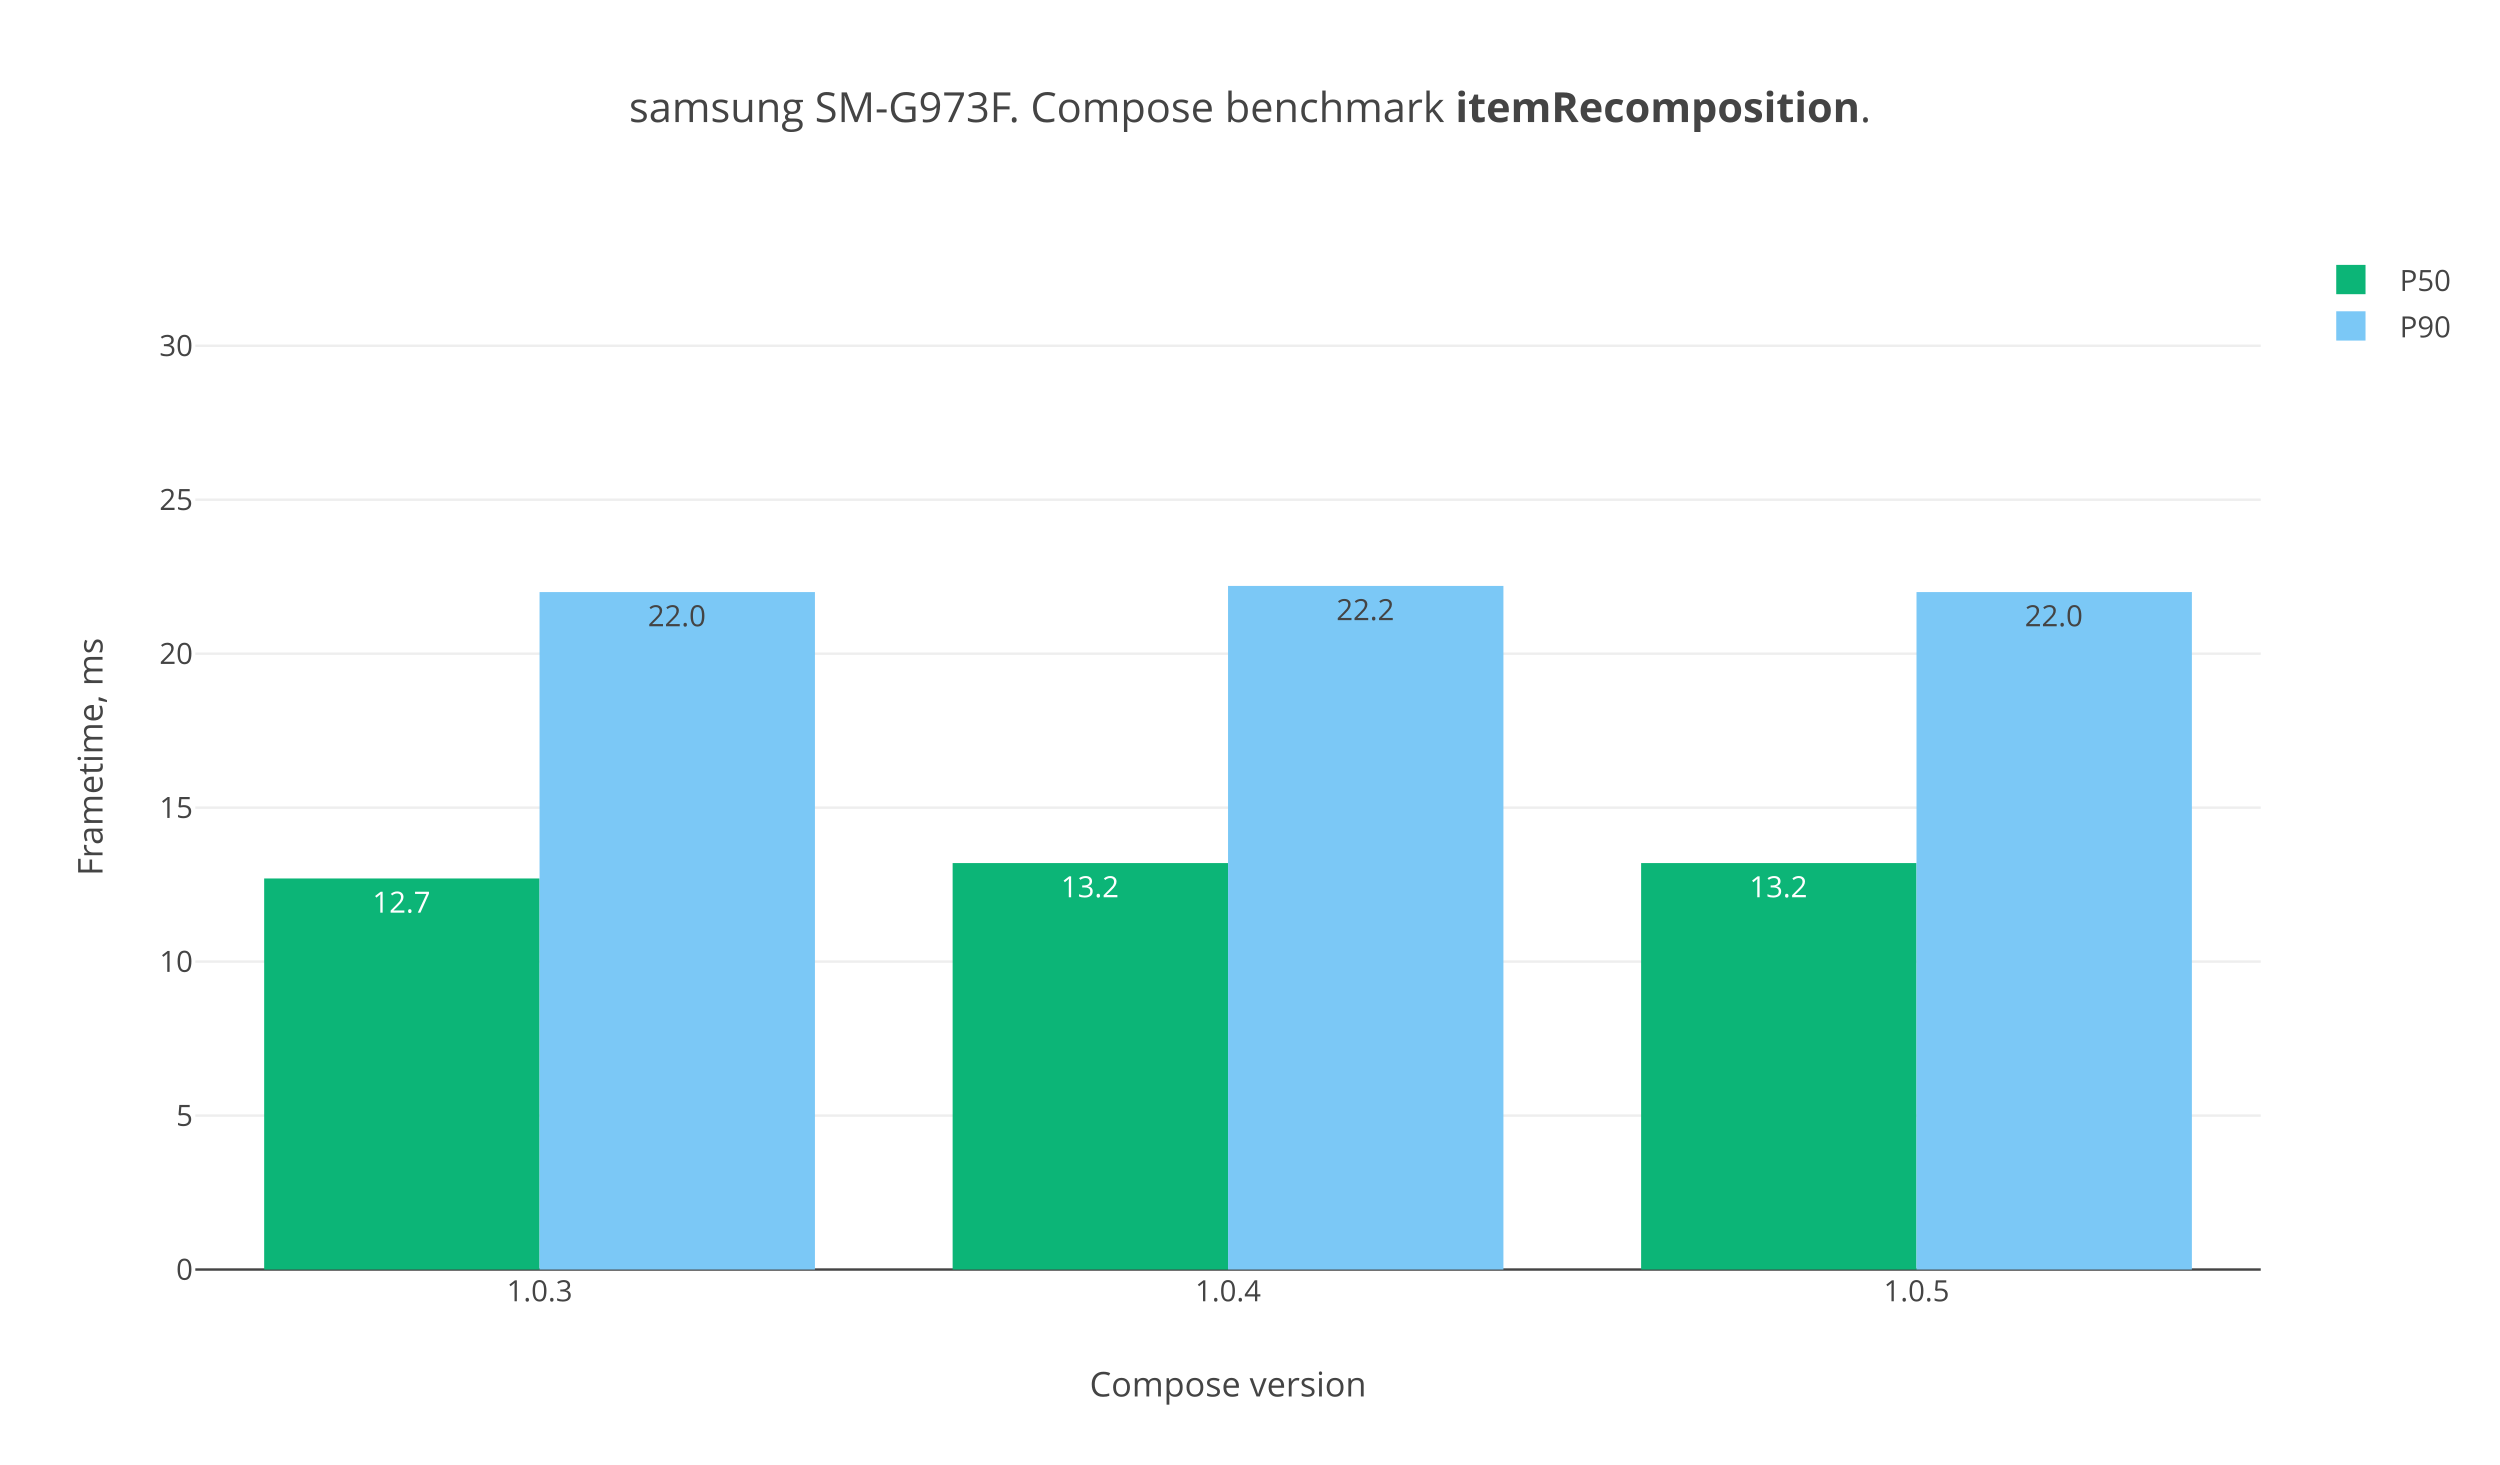
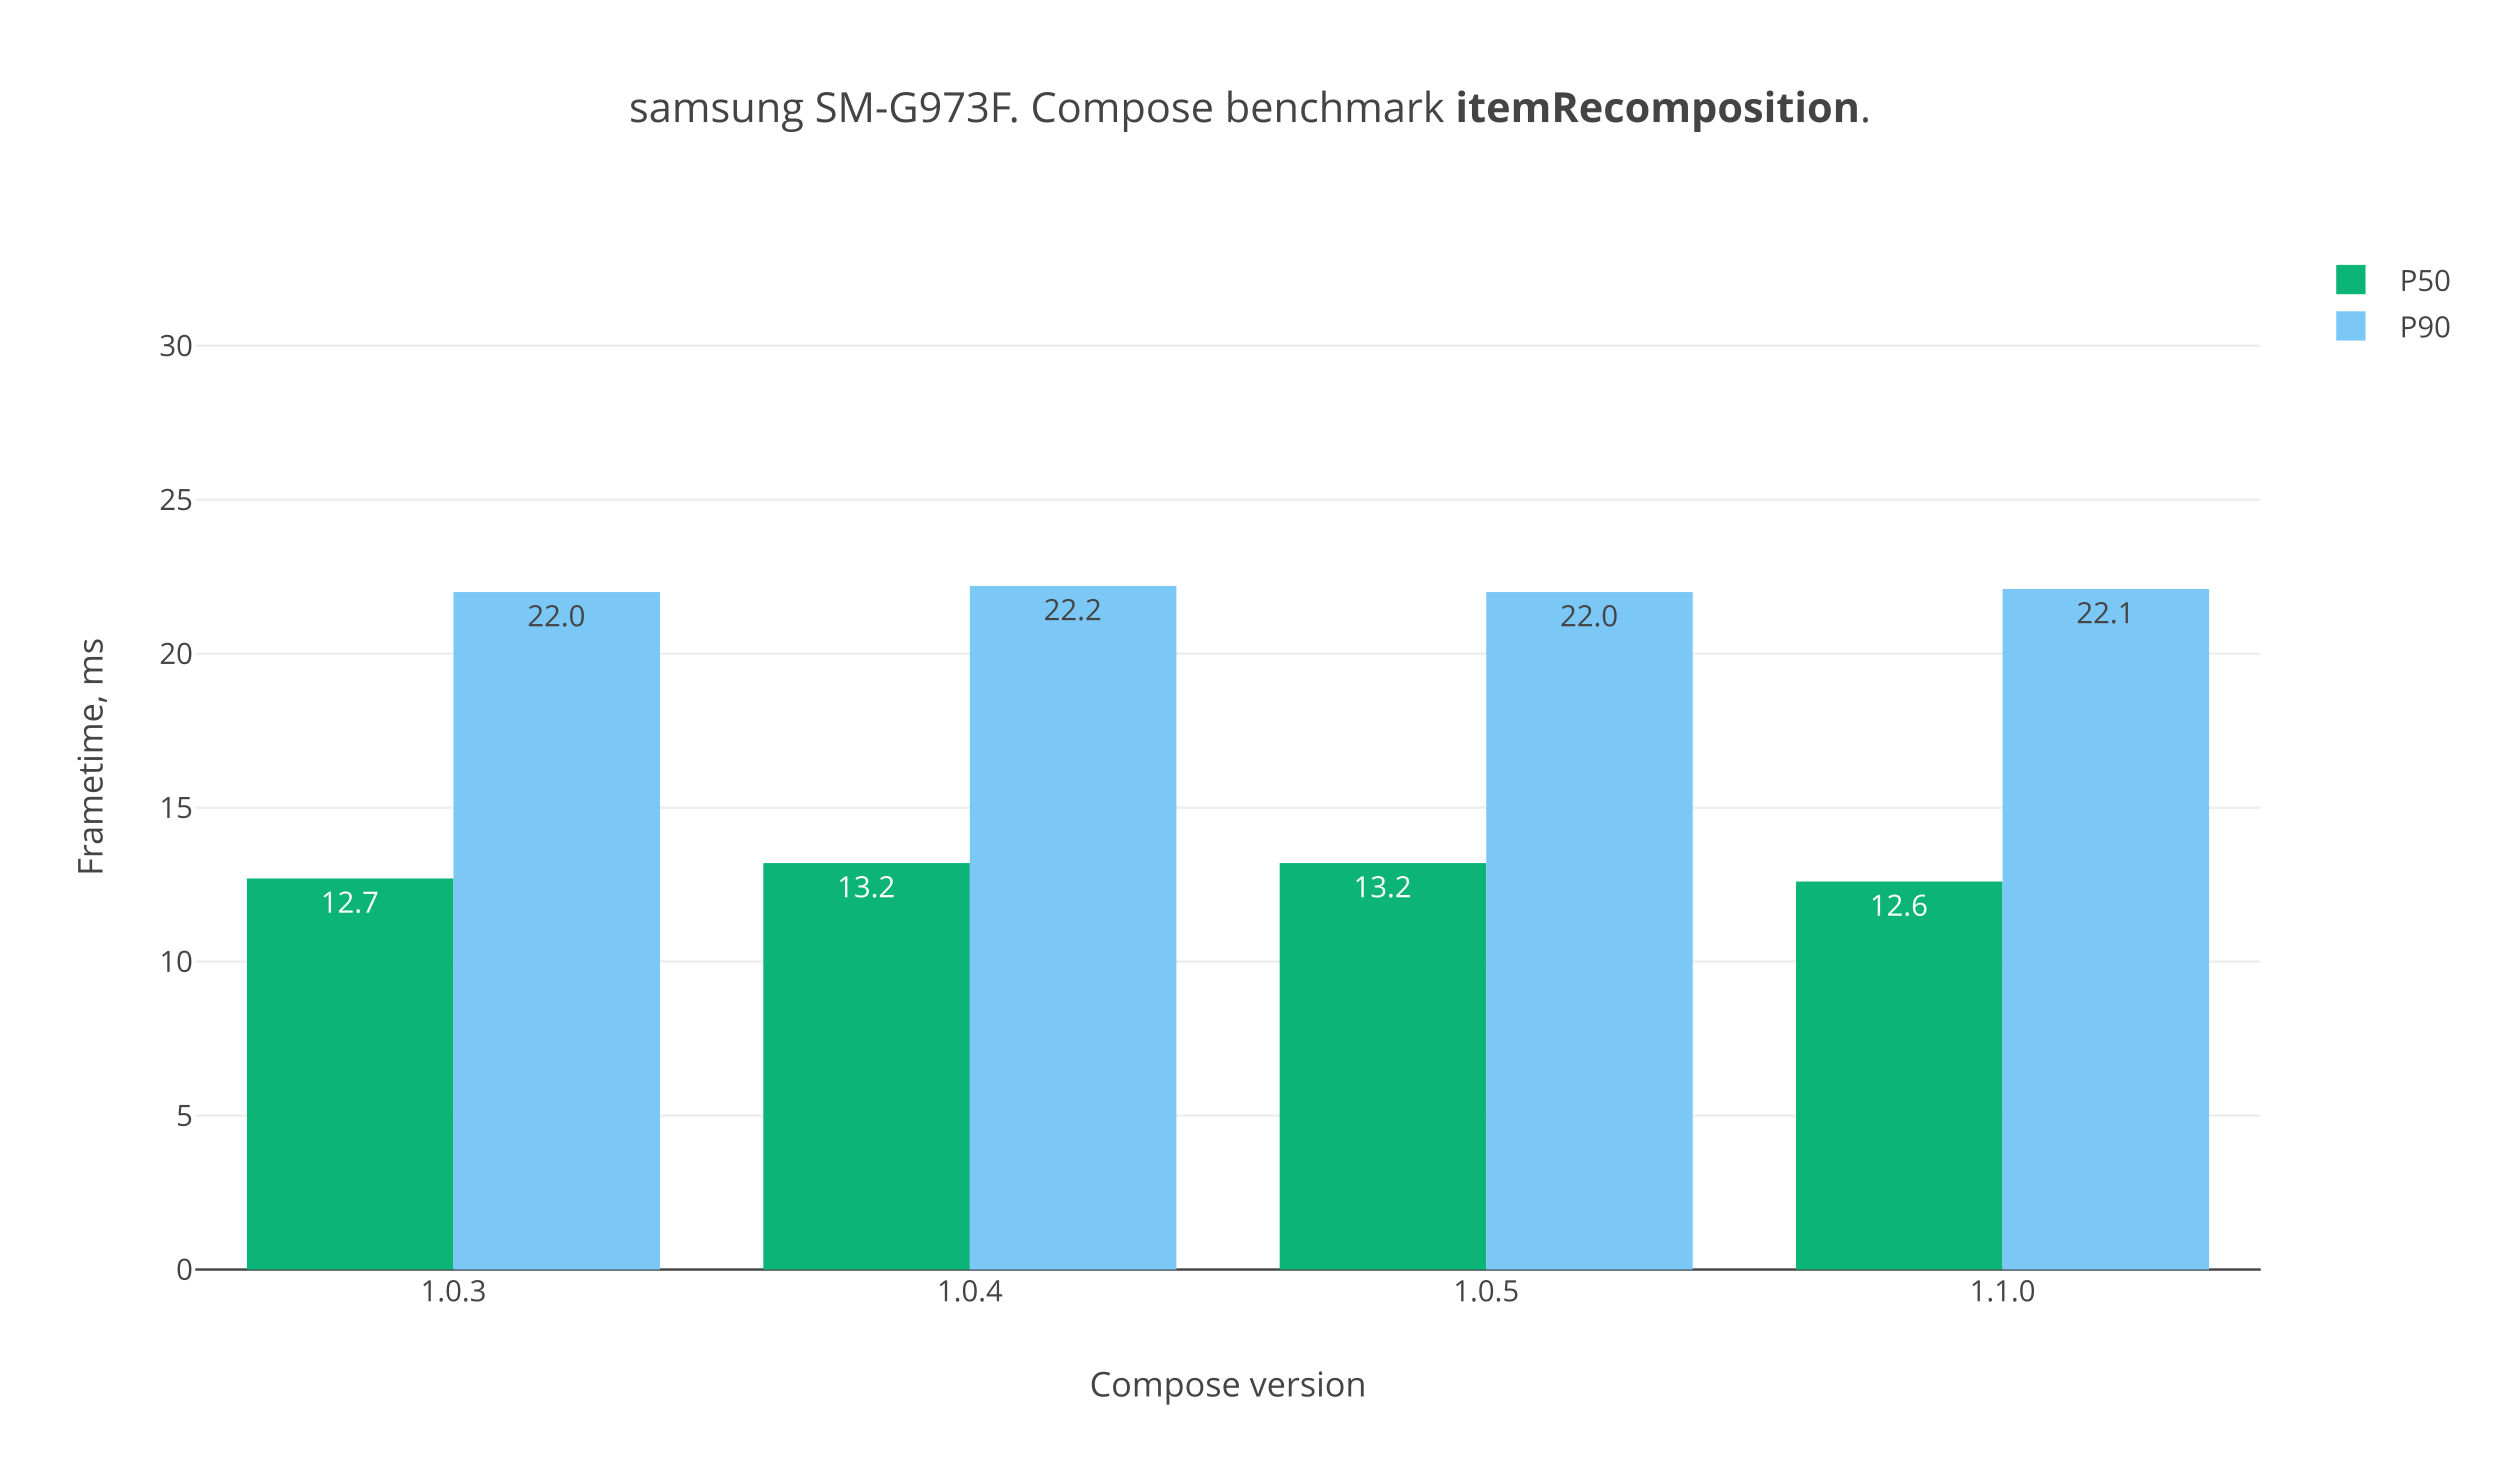
<svg xmlns="http://www.w3.org/2000/svg" class="main-svg" width="1024" height="600" style="" viewBox="0 0 1024 600">
  <rect x="0" y="0" width="1024" height="600" style="fill: rgb(255, 255, 255); fill-opacity: 1;" />
-   <defs id="defs-640f5c">
+   <defs id="defs-8ca318">
    <g class="clips">
-       <clipPath id="clip640f5cxyplot" class="plotclip">
+       <clipPath id="clip8ca318xyplot" class="plotclip">
        <rect width="846" height="420" />
      </clipPath>
-       <clipPath class="axesclip" id="clip640f5cx">
+       <clipPath class="axesclip" id="clip8ca318x">
        <rect x="80" y="0" width="846" height="600" />
      </clipPath>
-       <clipPath class="axesclip" id="clip640f5cy">
+       <clipPath class="axesclip" id="clip8ca318y">
        <rect x="0" y="100" width="1024" height="420" />
      </clipPath>
-       <clipPath class="axesclip" id="clip640f5cxy">
+       <clipPath class="axesclip" id="clip8ca318xy">
        <rect x="80" y="100" width="846" height="420" />
      </clipPath>
    </g>
    <g class="gradients" />
  </defs>
  <g class="bglayer" />
  <g class="layer-below">
    <g class="imagelayer" />
    <g class="shapelayer" />
  </g>
  <g class="cartesianlayer">
    <g class="subplot xy">
      <g class="layer-subplot">
        <g class="shapelayer" />
        <g class="imagelayer" />
      </g>
      <g class="gridlayer">
        <g class="x" />
        <g class="y">
          <path class="ygrid crisp" transform="translate(0,456.94)" d="M80,0h846" style="stroke: rgb(238, 238, 238); stroke-opacity: 1; stroke-width: 1px;" />
          <path class="ygrid crisp" transform="translate(0,393.87)" d="M80,0h846" style="stroke: rgb(238, 238, 238); stroke-opacity: 1; stroke-width: 1px;" />
          <path class="ygrid crisp" transform="translate(0,330.81)" d="M80,0h846" style="stroke: rgb(238, 238, 238); stroke-opacity: 1; stroke-width: 1px;" />
          <path class="ygrid crisp" transform="translate(0,267.75)" d="M80,0h846" style="stroke: rgb(238, 238, 238); stroke-opacity: 1; stroke-width: 1px;" />
          <path class="ygrid crisp" transform="translate(0,204.68)" d="M80,0h846" style="stroke: rgb(238, 238, 238); stroke-opacity: 1; stroke-width: 1px;" />
          <path class="ygrid crisp" transform="translate(0,141.62)" d="M80,0h846" style="stroke: rgb(238, 238, 238); stroke-opacity: 1; stroke-width: 1px;" />
        </g>
      </g>
      <g class="zerolinelayer">
        <path class="yzl zl crisp" transform="translate(0,520)" d="M80,0h846" style="stroke: rgb(68, 68, 68); stroke-opacity: 1; stroke-width: 1px;" />
      </g>
      <path class="xlines-below" />
      <path class="ylines-below" />
      <g class="overlines-below" />
      <g class="xaxislayer-below" />
      <g class="yaxislayer-below" />
      <g class="overaxes-below" />
-       <g class="plot" transform="translate(80,100)" clip-path="url('#clip640f5cxyplot')">
+       <g class="plot" transform="translate(80,100)" clip-path="url('#clip8ca318xyplot')">
        <g class="barlayer mlayer">
          <g class="trace bars" style="opacity: 1;">
            <g class="points">
              <g class="point">
-                 <path d="M28.2,420V259.82H141V420Z" style="vector-effect: non-scaling-stroke; opacity: 1; stroke-width: 0px; fill: rgb(12, 181, 119); fill-opacity: 1;" />
-                 <text class="bartext bartext-inside" text-anchor="middle" data-notex="1" x="0" y="0" style="font-family: 'Open Sans', verdana, arial, sans-serif; font-size: 12px; fill: rgb(255, 255, 255); fill-opacity: 1; white-space: pre;" transform="translate(84.43594,273.82)">12.7</text>
-               </g>
-               <g class="point">
-                 <path d="M310.2,420V253.51H423V420Z" style="vector-effect: non-scaling-stroke; opacity: 1; stroke-width: 0px; fill: rgb(12, 181, 119); fill-opacity: 1;" />
-                 <text class="bartext bartext-inside" text-anchor="middle" data-notex="1" x="0" y="0" style="font-family: 'Open Sans', verdana, arial, sans-serif; font-size: 12px; fill: rgb(255, 255, 255); fill-opacity: 1; white-space: pre;" transform="translate(366.4359,267.51)">13.2</text>
-               </g>
-               <g class="point">
-                 <path d="M592.2,420V253.51H705V420Z" style="vector-effect: non-scaling-stroke; opacity: 1; stroke-width: 0px; fill: rgb(12, 181, 119); fill-opacity: 1;" />
-                 <text class="bartext bartext-inside" text-anchor="middle" data-notex="1" x="0" y="0" style="font-family: 'Open Sans', verdana, arial, sans-serif; font-size: 12px; fill: rgb(255, 255, 255); fill-opacity: 1; white-space: pre;" transform="translate(648.4359,267.51)">13.2</text>
+                 <path d="M21.15,420V259.82H105.75V420Z" style="vector-effect: non-scaling-stroke; opacity: 1; stroke-width: 0px; fill: rgb(12, 181, 119); fill-opacity: 1;" />
+                 <text class="bartext bartext-inside" text-anchor="middle" data-notex="1" x="0" y="0" style="font-family: 'Open Sans', verdana, arial, sans-serif; font-size: 12px; fill: rgb(255, 255, 255); fill-opacity: 1; white-space: pre;" transform="translate(63.28594,273.82)">12.7</text>
+               </g>
+               <g class="point">
+                 <path d="M232.65,420V253.51H317.25V420Z" style="vector-effect: non-scaling-stroke; opacity: 1; stroke-width: 0px; fill: rgb(12, 181, 119); fill-opacity: 1;" />
+                 <text class="bartext bartext-inside" text-anchor="middle" data-notex="1" x="0" y="0" style="font-family: 'Open Sans', verdana, arial, sans-serif; font-size: 12px; fill: rgb(255, 255, 255); fill-opacity: 1; white-space: pre;" transform="translate(274.7859,267.51)">13.2</text>
+               </g>
+               <g class="point">
+                 <path d="M444.15,420V253.51H528.75V420Z" style="vector-effect: non-scaling-stroke; opacity: 1; stroke-width: 0px; fill: rgb(12, 181, 119); fill-opacity: 1;" />
+                 <text class="bartext bartext-inside" text-anchor="middle" data-notex="1" x="0" y="0" style="font-family: 'Open Sans', verdana, arial, sans-serif; font-size: 12px; fill: rgb(255, 255, 255); fill-opacity: 1; white-space: pre;" transform="translate(486.2859,267.51)">13.2</text>
+               </g>
+               <g class="point">
+                 <path d="M655.65,420V261.08H740.25V420Z" style="vector-effect: non-scaling-stroke; opacity: 1; stroke-width: 0px; fill: rgb(12, 181, 119); fill-opacity: 1;" />
+                 <text class="bartext bartext-inside" text-anchor="middle" data-notex="1" x="0" y="0" style="font-family: 'Open Sans', verdana, arial, sans-serif; font-size: 12px; fill: rgb(255, 255, 255); fill-opacity: 1; white-space: pre;" transform="translate(697.7859,275.08)">12.6</text>
              </g>
            </g>
          </g>
          <g class="trace bars" style="opacity: 1;">
            <g class="points">
              <g class="point">
-                 <path d="M141,420V142.52H253.8V420Z" style="vector-effect: non-scaling-stroke; opacity: 1; stroke-width: 0px; fill: rgb(123, 200, 246); fill-opacity: 1;" />
-                 <text class="bartext bartext-inside" text-anchor="middle" data-notex="1" x="0" y="0" style="font-family: 'Open Sans', verdana, arial, sans-serif; font-size: 12px; fill: rgb(68, 68, 68); fill-opacity: 1; white-space: pre;" transform="translate(197.2359,156.52)">22.0</text>
-               </g>
-               <g class="point">
-                 <path d="M423,420V140H535.8V420Z" style="vector-effect: non-scaling-stroke; opacity: 1; stroke-width: 0px; fill: rgb(123, 200, 246); fill-opacity: 1;" />
-                 <text class="bartext bartext-inside" text-anchor="middle" data-notex="1" x="0" y="0" style="font-family: 'Open Sans', verdana, arial, sans-serif; font-size: 12px; fill: rgb(68, 68, 68); fill-opacity: 1; white-space: pre;" transform="translate(479.2359,154)">22.2</text>
-               </g>
-               <g class="point">
-                 <path d="M705,420V142.52H817.8V420Z" style="vector-effect: non-scaling-stroke; opacity: 1; stroke-width: 0px; fill: rgb(123, 200, 246); fill-opacity: 1;" />
-                 <text class="bartext bartext-inside" text-anchor="middle" data-notex="1" x="0" y="0" style="font-family: 'Open Sans', verdana, arial, sans-serif; font-size: 12px; fill: rgb(68, 68, 68); fill-opacity: 1; white-space: pre;" transform="translate(761.2359,156.52)">22.0</text>
+                 <path d="M105.75,420V142.52H190.35V420Z" style="vector-effect: non-scaling-stroke; opacity: 1; stroke-width: 0px; fill: rgb(123, 200, 246); fill-opacity: 1;" />
+                 <text class="bartext bartext-inside" text-anchor="middle" data-notex="1" x="0" y="0" style="font-family: 'Open Sans', verdana, arial, sans-serif; font-size: 12px; fill: rgb(68, 68, 68); fill-opacity: 1; white-space: pre;" transform="translate(147.8859,156.52)">22.0</text>
+               </g>
+               <g class="point">
+                 <path d="M317.25,420V140H401.85V420Z" style="vector-effect: non-scaling-stroke; opacity: 1; stroke-width: 0px; fill: rgb(123, 200, 246); fill-opacity: 1;" />
+                 <text class="bartext bartext-inside" text-anchor="middle" data-notex="1" x="0" y="0" style="font-family: 'Open Sans', verdana, arial, sans-serif; font-size: 12px; fill: rgb(68, 68, 68); fill-opacity: 1; white-space: pre;" transform="translate(359.3859,154)">22.2</text>
+               </g>
+               <g class="point">
+                 <path d="M528.75,420V142.52H613.35V420Z" style="vector-effect: non-scaling-stroke; opacity: 1; stroke-width: 0px; fill: rgb(123, 200, 246); fill-opacity: 1;" />
+                 <text class="bartext bartext-inside" text-anchor="middle" data-notex="1" x="0" y="0" style="font-family: 'Open Sans', verdana, arial, sans-serif; font-size: 12px; fill: rgb(68, 68, 68); fill-opacity: 1; white-space: pre;" transform="translate(570.8859,156.52)">22.0</text>
+               </g>
+               <g class="point">
+                 <path d="M740.25,420V141.26H824.85V420Z" style="vector-effect: non-scaling-stroke; opacity: 1; stroke-width: 0px; fill: rgb(123, 200, 246); fill-opacity: 1;" />
+                 <text class="bartext bartext-inside" text-anchor="middle" data-notex="1" x="0" y="0" style="font-family: 'Open Sans', verdana, arial, sans-serif; font-size: 12px; fill: rgb(68, 68, 68); fill-opacity: 1; white-space: pre;" transform="translate(782.3859,155.26)">22.1</text>
              </g>
            </g>
          </g>
        </g>
        <g class="scatterlayer mlayer">
-           <g class="trace scatter trace5a9aff" style="stroke-miterlimit: 2; opacity: 1;">
+           <g class="trace scatter trace09ac9a" style="stroke-miterlimit: 2; opacity: 1;">
            <g class="fills" />
            <g class="errorbars" />
            <g class="lines" />
            <g class="points" />
            <g class="text">
              <g class="textpoint" />
              <g class="textpoint" />
              <g class="textpoint" />
-             </g>
-           </g>
-           <g class="trace scatter trace5d0972" style="stroke-miterlimit: 2; opacity: 1;">
+               <g class="textpoint" />
+             </g>
+           </g>
+           <g class="trace scatter trace5a1250" style="stroke-miterlimit: 2; opacity: 1;">
            <g class="fills" />
            <g class="errorbars" />
            <g class="lines" />
            <g class="points" />
            <g class="text">
              <g class="textpoint" />
              <g class="textpoint" />
              <g class="textpoint" />
+               <g class="textpoint" />
            </g>
          </g>
        </g>
      </g>
      <g class="overplot" />
      <path class="xlines-above crisp" style="fill: none;" d="M0,0" />
      <path class="ylines-above crisp" style="fill: none;" d="M0,0" />
      <g class="overlines-above" />
      <g class="xaxislayer-above">
        <g class="xtick">
-           <text text-anchor="middle" x="0" y="533" transform="translate(221,0)" style="font-family: 'Open Sans', verdana, arial, sans-serif; font-size: 12px; fill: rgb(68, 68, 68); fill-opacity: 1; white-space: pre;">1.0.3</text>
-         </g>
-         <g class="xtick">
-           <text text-anchor="middle" x="0" y="533" transform="translate(503,0)" style="font-family: 'Open Sans', verdana, arial, sans-serif; font-size: 12px; fill: rgb(68, 68, 68); fill-opacity: 1; white-space: pre;">1.0.4</text>
-         </g>
-         <g class="xtick">
-           <text text-anchor="middle" x="0" y="533" transform="translate(785,0)" style="font-family: 'Open Sans', verdana, arial, sans-serif; font-size: 12px; fill: rgb(68, 68, 68); fill-opacity: 1; white-space: pre;">1.0.5</text>
+           <text text-anchor="middle" x="0" y="533" transform="translate(185.75,0)" style="font-family: 'Open Sans', verdana, arial, sans-serif; font-size: 12px; fill: rgb(68, 68, 68); fill-opacity: 1; white-space: pre;">1.0.3</text>
+         </g>
+         <g class="xtick">
+           <text text-anchor="middle" x="0" y="533" transform="translate(397.25,0)" style="font-family: 'Open Sans', verdana, arial, sans-serif; font-size: 12px; fill: rgb(68, 68, 68); fill-opacity: 1; white-space: pre;">1.0.4</text>
+         </g>
+         <g class="xtick">
+           <text text-anchor="middle" x="0" y="533" transform="translate(608.75,0)" style="font-family: 'Open Sans', verdana, arial, sans-serif; font-size: 12px; fill: rgb(68, 68, 68); fill-opacity: 1; white-space: pre;">1.0.5</text>
+         </g>
+         <g class="xtick">
+           <text text-anchor="middle" x="0" y="533" transform="translate(820.25,0)" style="font-family: 'Open Sans', verdana, arial, sans-serif; font-size: 12px; fill: rgb(68, 68, 68); fill-opacity: 1; white-space: pre;">1.1.0</text>
        </g>
      </g>
      <g class="yaxislayer-above">
        <g class="ytick">
          <text text-anchor="end" x="79" y="4.2" transform="translate(0,520)" style="font-family: 'Open Sans', verdana, arial, sans-serif; font-size: 12px; fill: rgb(68, 68, 68); fill-opacity: 1; white-space: pre;">0</text>
        </g>
        <g class="ytick">
          <text text-anchor="end" x="79" y="4.2" transform="translate(0,456.94)" style="font-family: 'Open Sans', verdana, arial, sans-serif; font-size: 12px; fill: rgb(68, 68, 68); fill-opacity: 1; white-space: pre;">5</text>
        </g>
        <g class="ytick">
          <text text-anchor="end" x="79" y="4.2" transform="translate(0,393.87)" style="font-family: 'Open Sans', verdana, arial, sans-serif; font-size: 12px; fill: rgb(68, 68, 68); fill-opacity: 1; white-space: pre;">10</text>
        </g>
        <g class="ytick">
          <text text-anchor="end" x="79" y="4.2" transform="translate(0,330.81)" style="font-family: 'Open Sans', verdana, arial, sans-serif; font-size: 12px; fill: rgb(68, 68, 68); fill-opacity: 1; white-space: pre;">15</text>
        </g>
        <g class="ytick">
          <text text-anchor="end" x="79" y="4.2" transform="translate(0,267.75)" style="font-family: 'Open Sans', verdana, arial, sans-serif; font-size: 12px; fill: rgb(68, 68, 68); fill-opacity: 1; white-space: pre;">20</text>
        </g>
        <g class="ytick">
          <text text-anchor="end" x="79" y="4.2" transform="translate(0,204.68)" style="font-family: 'Open Sans', verdana, arial, sans-serif; font-size: 12px; fill: rgb(68, 68, 68); fill-opacity: 1; white-space: pre;">25</text>
        </g>
        <g class="ytick">
          <text text-anchor="end" x="79" y="4.2" transform="translate(0,141.62)" style="font-family: 'Open Sans', verdana, arial, sans-serif; font-size: 12px; fill: rgb(68, 68, 68); fill-opacity: 1; white-space: pre;">30</text>
        </g>
      </g>
      <g class="overaxes-above" />
    </g>
  </g>
  <g class="polarlayer" />
  <g class="ternarylayer" />
  <g class="geolayer" />
  <g class="funnelarealayer" />
  <g class="pielayer" />
  <g class="treemaplayer" />
  <g class="sunburstlayer" />
  <g class="glimages" />
-   <defs id="topdefs-640f5c">
+   <defs id="topdefs-8ca318">
    <g class="clips" />
-     <clipPath id="legend640f5c">
+     <clipPath id="legend8ca318">
      <rect width="69" height="48" x="0" y="0" />
    </clipPath>
  </defs>
  <g class="layer-above">
    <g class="imagelayer" />
    <g class="shapelayer" />
  </g>
  <g class="infolayer">
    <g class="legend" pointer-events="all" transform="translate(942.92,100)">
      <rect class="bg" shape-rendering="crispEdges" style="stroke: rgb(68, 68, 68); stroke-opacity: 1; fill: rgb(255, 255, 255); fill-opacity: 1; stroke-width: 0px;" width="69" height="48" x="0" y="0" />
-       <g class="scrollbox" transform="" clip-path="url('#legend640f5c')">
+       <g class="scrollbox" transform="" clip-path="url('#legend8ca318')">
        <g class="groups">
          <g class="traces" style="opacity: 1;" transform="translate(0,14.5)">
            <text class="legendtext" text-anchor="start" x="40" y="4.68" style="font-family: 'Open Sans', verdana, arial, sans-serif; font-size: 12px; fill: rgb(68, 68, 68); fill-opacity: 1; white-space: pre;">P50</text>
            <g class="layers" style="opacity: 1;">
              <g class="legendfill" />
              <g class="legendlines" />
              <g class="legendsymbols">
                <g class="legendpoints">
                  <path class="legendundefined" d="M6,6H-6V-6H6Z" transform="translate(20,0)" style="stroke-width: 0px; fill: rgb(12, 181, 119); fill-opacity: 1;" />
                </g>
              </g>
            </g>
            <rect class="legendtoggle" x="0" y="-9.5" width="63.688" height="19" style="fill: rgb(0, 0, 0); fill-opacity: 0;" />
          </g>
          <g class="traces" style="opacity: 1;" transform="translate(0,33.5)">
            <text class="legendtext" text-anchor="start" x="40" y="4.68" style="font-family: 'Open Sans', verdana, arial, sans-serif; font-size: 12px; fill: rgb(68, 68, 68); fill-opacity: 1; white-space: pre;">P90</text>
            <g class="layers" style="opacity: 1;">
              <g class="legendfill" />
              <g class="legendlines" />
              <g class="legendsymbols">
                <g class="legendpoints">
                  <path class="legendundefined" d="M6,6H-6V-6H6Z" transform="translate(20,0)" style="stroke-width: 0px; fill: rgb(123, 200, 246); fill-opacity: 1;" />
                </g>
              </g>
            </g>
            <rect class="legendtoggle" x="0" y="-9.5" width="63.688" height="19" style="fill: rgb(0, 0, 0); fill-opacity: 0;" />
          </g>
        </g>
      </g>
      <rect class="scrollbar" rx="20" ry="3" width="0" height="0" style="fill: rgb(128, 139, 164); fill-opacity: 1;" x="0" y="0" />
    </g>
    <g class="g-gtitle">
      <text class="gtitle" x="512" y="50" text-anchor="middle" dy="0em" style="font-family: 'Open Sans', verdana, arial, sans-serif; font-size: 17px; fill: rgb(68, 68, 68); opacity: 1; font-weight: normal; white-space: pre;">samsung SM-G973F. Compose benchmark <tspan style="font-weight:bold">itemRecomposition</tspan>.</text>
    </g>
    <g class="g-xtitle">
      <text class="xtitle" x="503" y="572" text-anchor="middle" style="font-family: 'Open Sans', verdana, arial, sans-serif; font-size: 14px; fill: rgb(68, 68, 68); opacity: 1; font-weight: normal; white-space: pre;">Compose version</text>
    </g>
    <g class="g-ytitle">
      <text class="ytitle" transform="rotate(-90,42,310)" x="42" y="310" text-anchor="middle" style="font-family: 'Open Sans', verdana, arial, sans-serif; font-size: 14px; fill: rgb(68, 68, 68); opacity: 1; font-weight: normal; white-space: pre;">Frametime, ms</text>
    </g>
  </g>
</svg>
